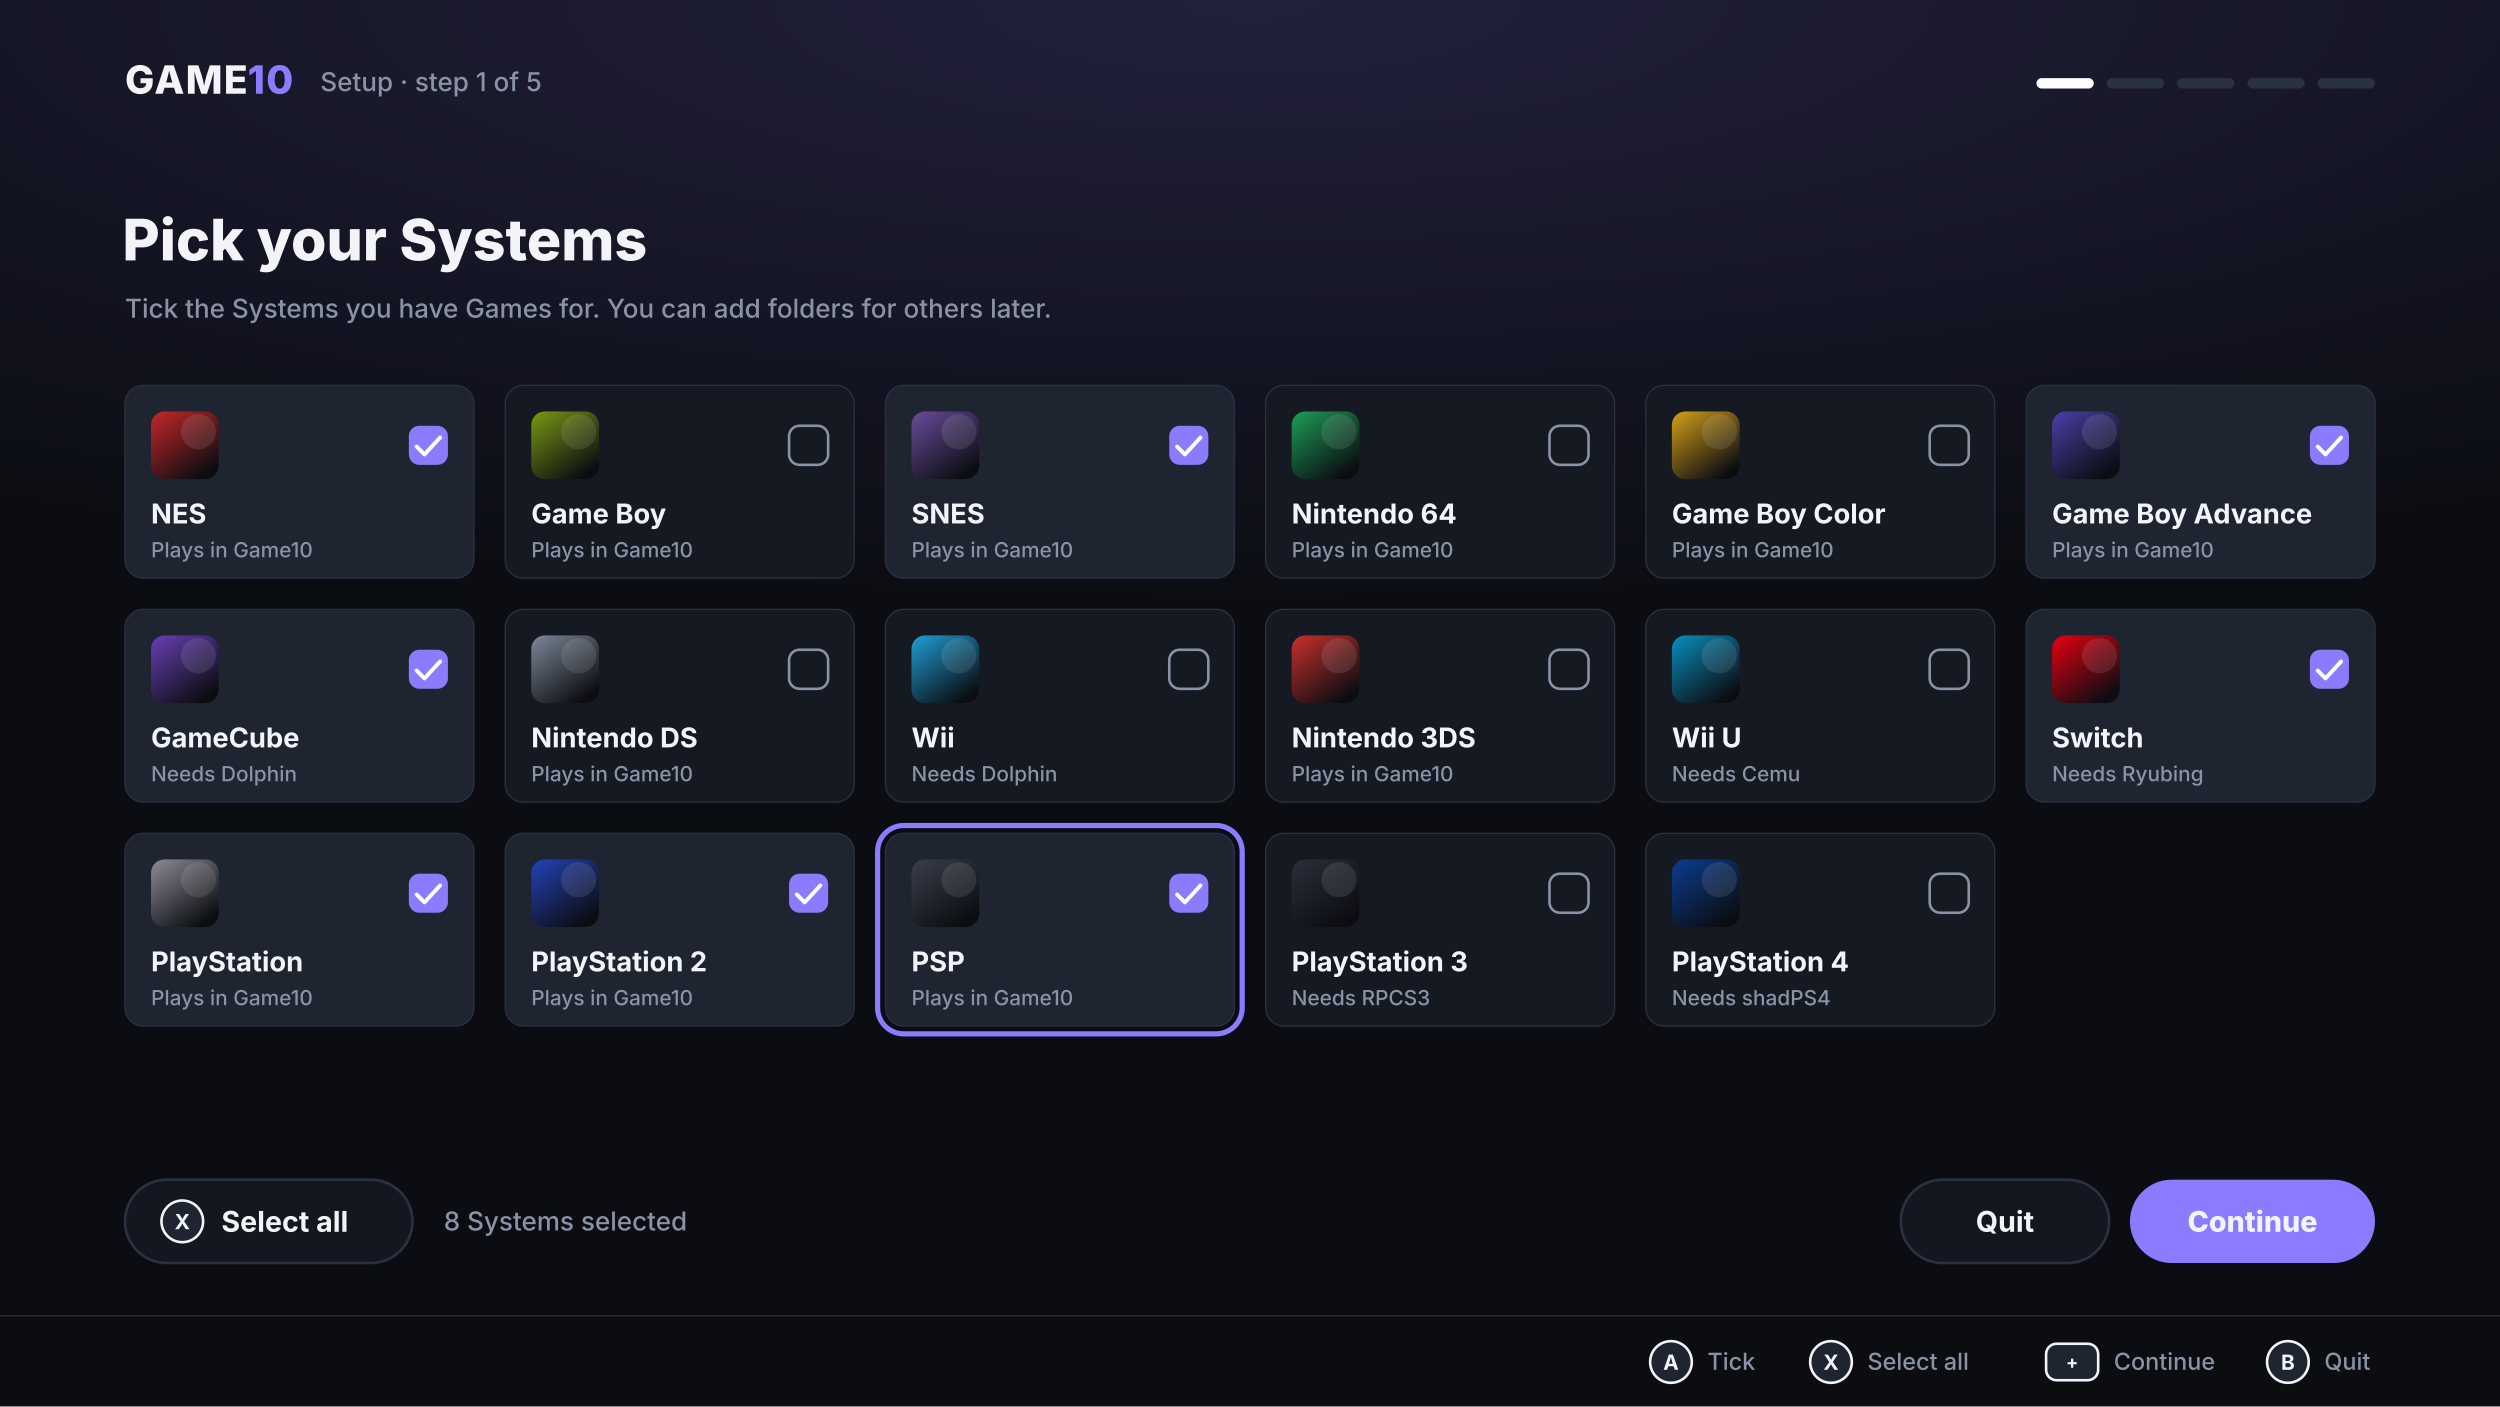
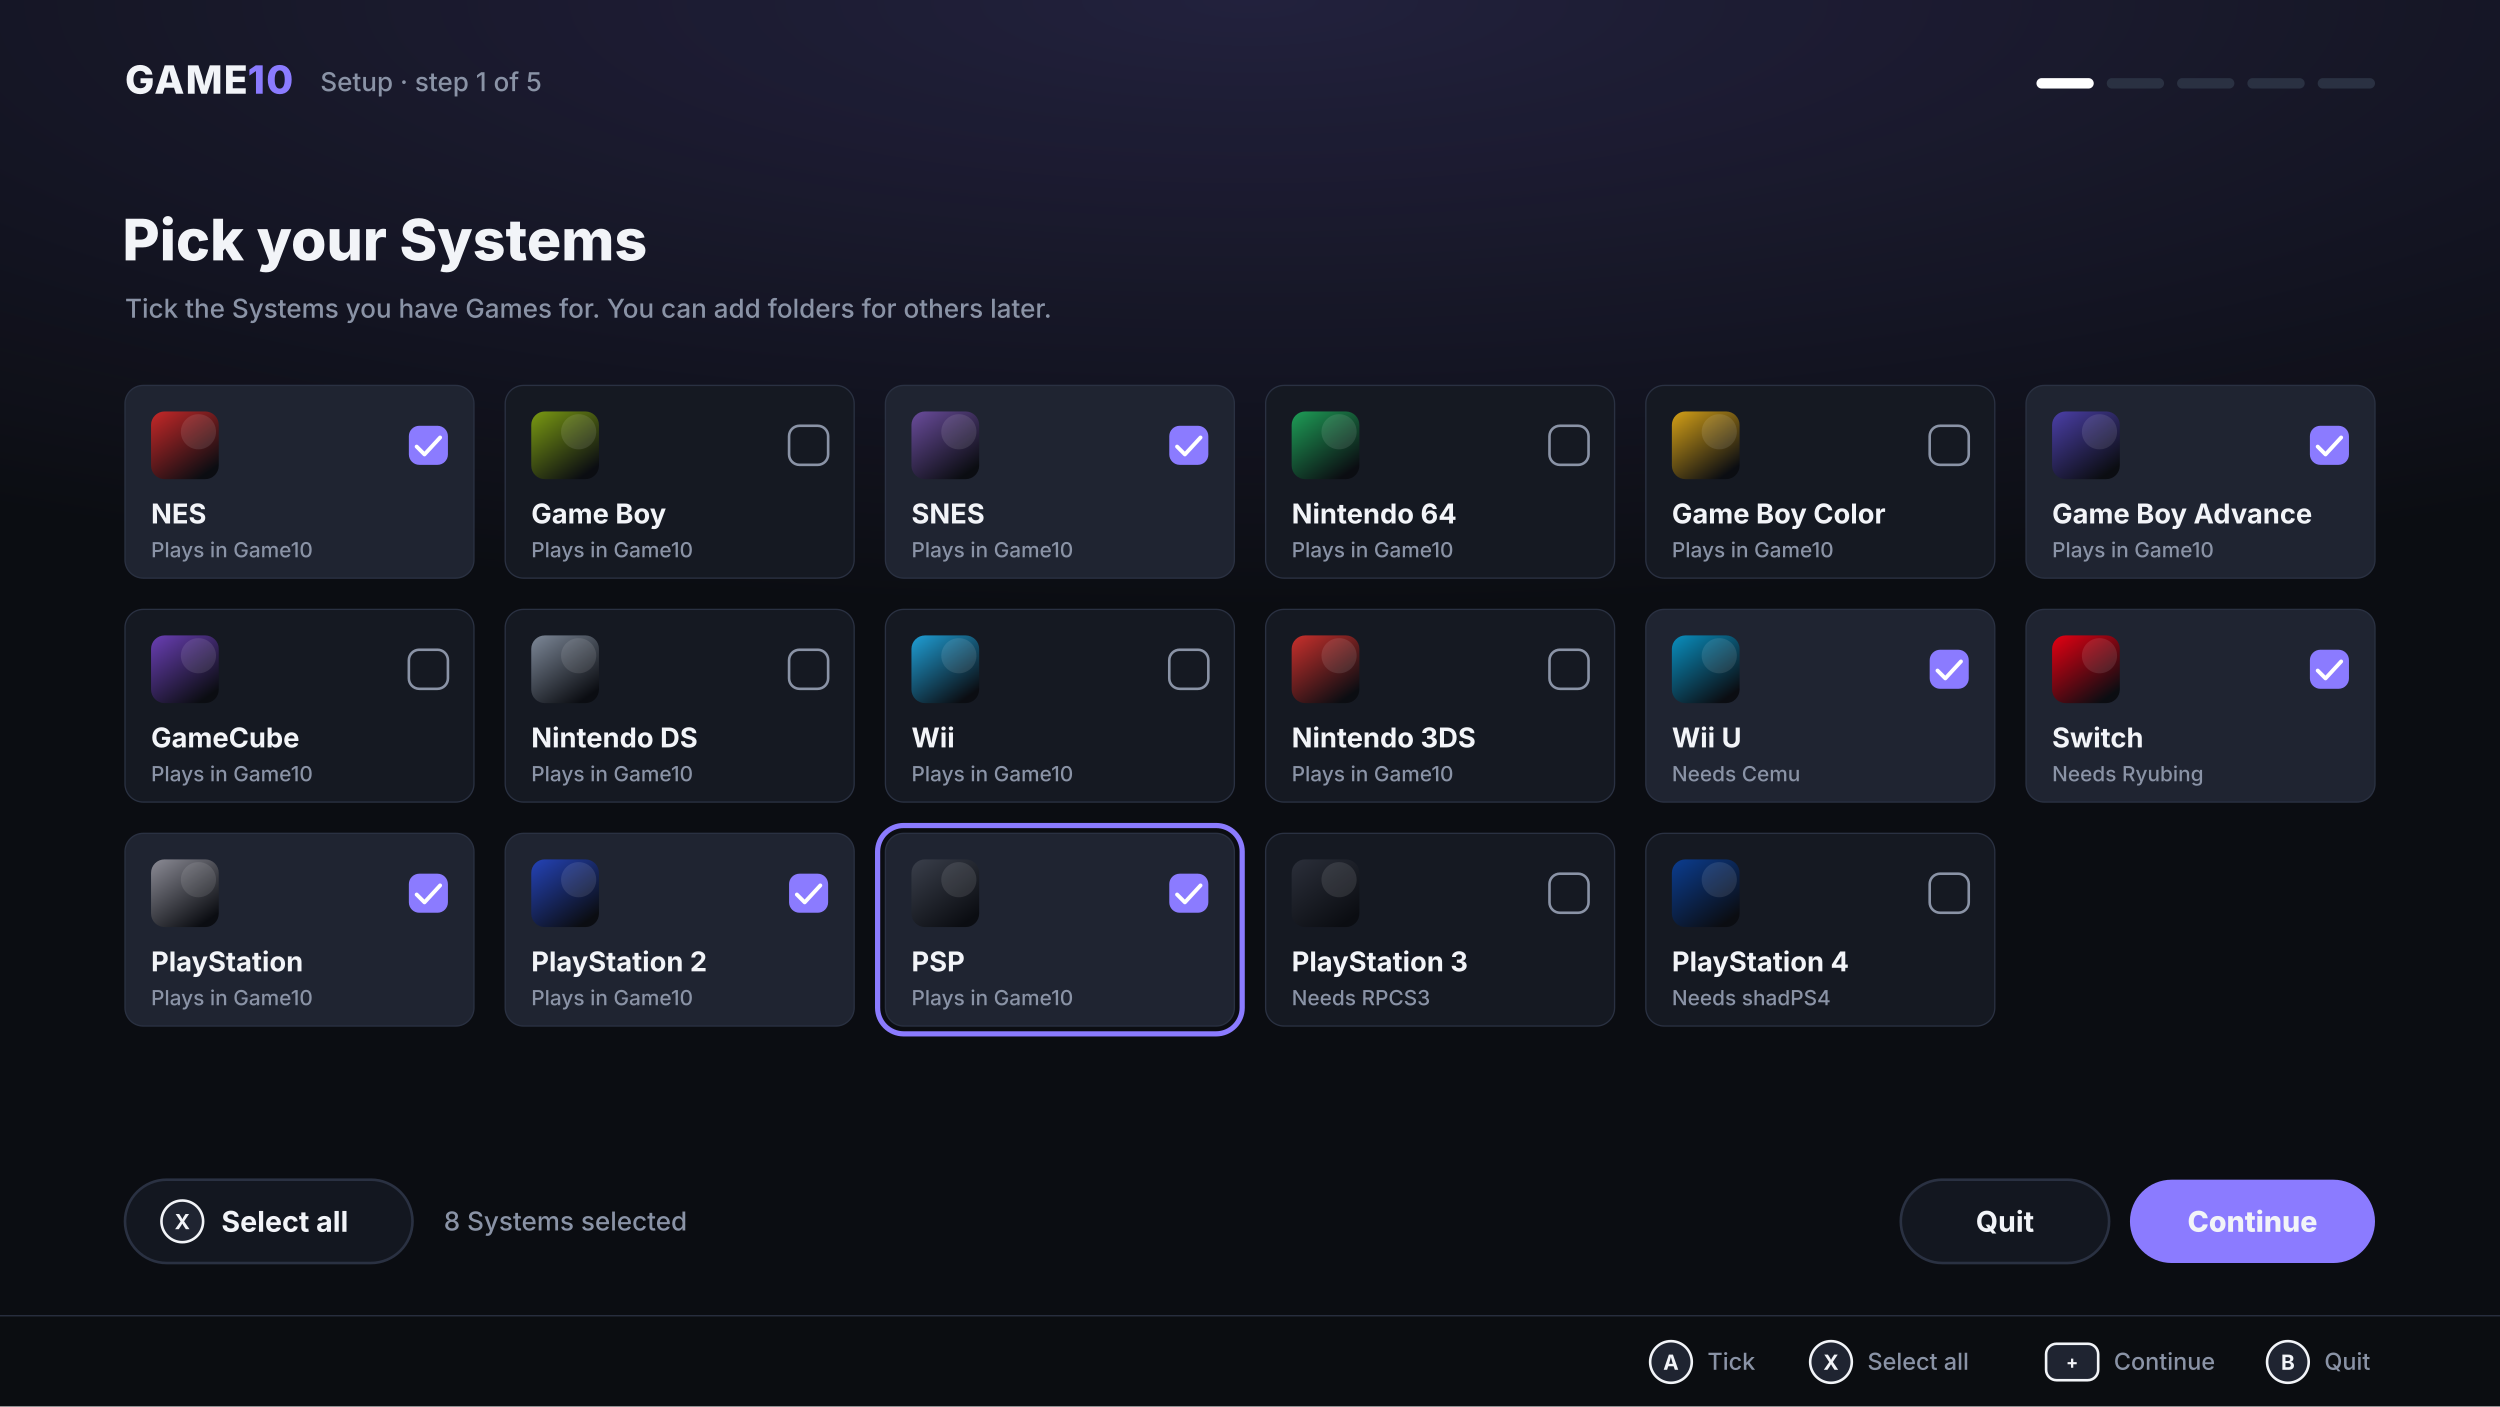
<svg xmlns="http://www.w3.org/2000/svg" width="1920" height="1080" viewBox="0 0 1920 1080">
  <defs>
    <radialGradient id="rg1" cx="0.5" cy="0" r="0.9">
      <stop offset="0" stop-color="#8B7BFF" stop-opacity="0.18" />
      <stop offset="1" stop-color="#8B7BFF" stop-opacity="0" />
    </radialGradient>
    <linearGradient id="lg2" x1="0" y1="0" x2="0.7" y2="1">
      <stop offset="0" stop-color="#C62828" stop-opacity="1" />
      <stop offset="1" stop-color="#0B0D12" stop-opacity="1" />
    </linearGradient>
    <linearGradient id="lg3" x1="0" y1="0" x2="0.7" y2="1">
      <stop offset="0" stop-color="#7A9A12" stop-opacity="1" />
      <stop offset="1" stop-color="#0B0D12" stop-opacity="1" />
    </linearGradient>
    <linearGradient id="lg4" x1="0" y1="0" x2="0.7" y2="1">
      <stop offset="0" stop-color="#6A4C9C" stop-opacity="1" />
      <stop offset="1" stop-color="#0B0D12" stop-opacity="1" />
    </linearGradient>
    <linearGradient id="lg5" x1="0" y1="0" x2="0.7" y2="1">
      <stop offset="0" stop-color="#1E9E57" stop-opacity="1" />
      <stop offset="1" stop-color="#0B0D12" stop-opacity="1" />
    </linearGradient>
    <linearGradient id="lg6" x1="0" y1="0" x2="0.7" y2="1">
      <stop offset="0" stop-color="#D4A017" stop-opacity="1" />
      <stop offset="1" stop-color="#0B0D12" stop-opacity="1" />
    </linearGradient>
    <linearGradient id="lg7" x1="0" y1="0" x2="0.7" y2="1">
      <stop offset="0" stop-color="#4B3FA8" stop-opacity="1" />
      <stop offset="1" stop-color="#0B0D12" stop-opacity="1" />
    </linearGradient>
    <linearGradient id="lg8" x1="0" y1="0" x2="0.7" y2="1">
      <stop offset="0" stop-color="#6A3FB5" stop-opacity="1" />
      <stop offset="1" stop-color="#0B0D12" stop-opacity="1" />
    </linearGradient>
    <linearGradient id="lg9" x1="0" y1="0" x2="0.7" y2="1">
      <stop offset="0" stop-color="#7D8898" stop-opacity="1" />
      <stop offset="1" stop-color="#0B0D12" stop-opacity="1" />
    </linearGradient>
    <linearGradient id="lg10" x1="0" y1="0" x2="0.7" y2="1">
      <stop offset="0" stop-color="#1F9FD6" stop-opacity="1" />
      <stop offset="1" stop-color="#0B0D12" stop-opacity="1" />
    </linearGradient>
    <linearGradient id="lg11" x1="0" y1="0" x2="0.7" y2="1">
      <stop offset="0" stop-color="#C9302C" stop-opacity="1" />
      <stop offset="1" stop-color="#0B0D12" stop-opacity="1" />
    </linearGradient>
    <linearGradient id="lg12" x1="0" y1="0" x2="0.7" y2="1">
      <stop offset="0" stop-color="#0A8FBF" stop-opacity="1" />
      <stop offset="1" stop-color="#0B0D12" stop-opacity="1" />
    </linearGradient>
    <linearGradient id="lg13" x1="0" y1="0" x2="0.7" y2="1">
      <stop offset="0" stop-color="#E60012" stop-opacity="1" />
      <stop offset="1" stop-color="#0B0D12" stop-opacity="1" />
    </linearGradient>
    <linearGradient id="lg14" x1="0" y1="0" x2="0.7" y2="1">
      <stop offset="0" stop-color="#8C8C96" stop-opacity="1" />
      <stop offset="1" stop-color="#0B0D12" stop-opacity="1" />
    </linearGradient>
    <linearGradient id="lg15" x1="0" y1="0" x2="0.7" y2="1">
      <stop offset="0" stop-color="#2443B8" stop-opacity="1" />
      <stop offset="1" stop-color="#0B0D12" stop-opacity="1" />
    </linearGradient>
    <linearGradient id="lg16" x1="0" y1="0" x2="0.7" y2="1">
      <stop offset="0" stop-color="#3A3F4B" stop-opacity="1" />
      <stop offset="1" stop-color="#0B0D12" stop-opacity="1" />
    </linearGradient>
    <linearGradient id="lg17" x1="0" y1="0" x2="0.7" y2="1">
      <stop offset="0" stop-color="#2B2F3A" stop-opacity="1" />
      <stop offset="1" stop-color="#0B0D12" stop-opacity="1" />
    </linearGradient>
    <linearGradient id="lg18" x1="0" y1="0" x2="0.7" y2="1">
      <stop offset="0" stop-color="#0B3D91" stop-opacity="1" />
      <stop offset="1" stop-color="#0B0D12" stop-opacity="1" />
    </linearGradient>
  </defs>
  <rect x="0.0" y="0.0" width="1920.0" height="1080.0" rx="0" fill="#0B0D12" fill-opacity="1" />
  <rect x="0.0" y="0.0" width="1920.0" height="520.0" rx="0" fill="url(#rg1)" fill-opacity="1" />
  <text x="96" y="72" font-family="Inter, 'Helvetica Neue', Arial, sans-serif" font-size="30" font-weight="800" fill="#F2F4F8" letter-spacing="1">GAME<tspan fill="#8B7BFF">10</tspan>
  </text>
  <text x="246.0" y="70.0" font-family="Inter, 'Helvetica Neue', Arial, sans-serif" font-size="20" font-weight="500" fill="#8A93A6" fill-opacity="1" text-anchor="start" letter-spacing="0">Setup · step 1 of 5</text>
  <rect x="1564.0" y="60.0" width="44.0" height="8.0" rx="4" fill="#FFFFFF" fill-opacity="1" />
  <rect x="1618.0" y="60.0" width="44.0" height="8.0" rx="4" fill="#2A3142" fill-opacity="1" />
  <rect x="1672.0" y="60.0" width="44.0" height="8.0" rx="4" fill="#2A3142" fill-opacity="1" />
  <rect x="1726.0" y="60.0" width="44.0" height="8.0" rx="4" fill="#2A3142" fill-opacity="1" />
  <rect x="1780.0" y="60.0" width="44.0" height="8.0" rx="4" fill="#2A3142" fill-opacity="1" />
  <text x="94.0" y="200.0" font-family="Inter, 'Helvetica Neue', Arial, sans-serif" font-size="44" font-weight="800" fill="#F2F4F8" fill-opacity="1" text-anchor="start" letter-spacing="0">Pick your Systems</text>
  <text x="96.0" y="244.0" font-family="Inter, 'Helvetica Neue', Arial, sans-serif" font-size="20" font-weight="500" fill="#8A93A6" fill-opacity="1" text-anchor="start" letter-spacing="0">Tick the Systems you have Games for. You can add folders for others later.</text>
  <rect x="96.0" y="296.0" width="268.0" height="148.0" rx="14" fill="#1F2431" fill-opacity="1" stroke="#2A3142" stroke-width="1" />
  <rect x="116.0" y="316.0" width="52.0" height="52.0" rx="10.4" fill="url(#lg2)" fill-opacity="1" />
  <circle cx="152.4" cy="331.6" r="13.5" fill="#FFFFFF" fill-opacity="0.1" />
  <rect x="314.0" y="327.0" width="30.0" height="30.0" rx="8" fill="#8B7BFF" fill-opacity="1" />
  <path d="M320.0,343 l6,6 l12,-13" fill="none" stroke="#FFFFFF" stroke-width="3" stroke-linecap="round" stroke-linejoin="round" />
  <text x="116.0" y="402.0" font-family="Inter, 'Helvetica Neue', Arial, sans-serif" font-size="21" font-weight="700" fill="#F2F4F8" fill-opacity="1" text-anchor="start" letter-spacing="0">NES</text>
  <text x="116.0" y="428.0" font-family="Inter, 'Helvetica Neue', Arial, sans-serif" font-size="16" font-weight="500" fill="#8A93A6" fill-opacity="1" text-anchor="start" letter-spacing="0">Plays in Game10</text>
  <rect x="388.0" y="296.0" width="268.0" height="148.0" rx="14" fill="#151922" fill-opacity="1" stroke="#2A3142" stroke-width="1" />
  <rect x="408.0" y="316.0" width="52.0" height="52.0" rx="10.4" fill="url(#lg3)" fill-opacity="1" />
  <circle cx="444.4" cy="331.6" r="13.5" fill="#FFFFFF" fill-opacity="0.1" />
  <rect x="606.0" y="327.0" width="30.0" height="30.0" rx="8" fill="none" fill-opacity="1" stroke="#8A93A6" stroke-width="2" />
  <text x="408.0" y="402.0" font-family="Inter, 'Helvetica Neue', Arial, sans-serif" font-size="21" font-weight="700" fill="#F2F4F8" fill-opacity="1" text-anchor="start" letter-spacing="0">Game Boy</text>
  <text x="408.0" y="428.0" font-family="Inter, 'Helvetica Neue', Arial, sans-serif" font-size="16" font-weight="500" fill="#8A93A6" fill-opacity="1" text-anchor="start" letter-spacing="0">Plays in Game10</text>
  <rect x="680.0" y="296.0" width="268.0" height="148.0" rx="14" fill="#1F2431" fill-opacity="1" stroke="#2A3142" stroke-width="1" />
  <rect x="700.0" y="316.0" width="52.0" height="52.0" rx="10.4" fill="url(#lg4)" fill-opacity="1" />
  <circle cx="736.4" cy="331.6" r="13.5" fill="#FFFFFF" fill-opacity="0.1" />
  <rect x="898.0" y="327.0" width="30.0" height="30.0" rx="8" fill="#8B7BFF" fill-opacity="1" />
  <path d="M904.0,343 l6,6 l12,-13" fill="none" stroke="#FFFFFF" stroke-width="3" stroke-linecap="round" stroke-linejoin="round" />
  <text x="700.0" y="402.0" font-family="Inter, 'Helvetica Neue', Arial, sans-serif" font-size="21" font-weight="700" fill="#F2F4F8" fill-opacity="1" text-anchor="start" letter-spacing="0">SNES</text>
  <text x="700.0" y="428.0" font-family="Inter, 'Helvetica Neue', Arial, sans-serif" font-size="16" font-weight="500" fill="#8A93A6" fill-opacity="1" text-anchor="start" letter-spacing="0">Plays in Game10</text>
  <rect x="972.0" y="296.0" width="268.0" height="148.0" rx="14" fill="#151922" fill-opacity="1" stroke="#2A3142" stroke-width="1" />
  <rect x="992.0" y="316.0" width="52.0" height="52.0" rx="10.4" fill="url(#lg5)" fill-opacity="1" />
  <circle cx="1028.4" cy="331.6" r="13.5" fill="#FFFFFF" fill-opacity="0.1" />
  <rect x="1190.0" y="327.0" width="30.0" height="30.0" rx="8" fill="none" fill-opacity="1" stroke="#8A93A6" stroke-width="2" />
  <text x="992.0" y="402.0" font-family="Inter, 'Helvetica Neue', Arial, sans-serif" font-size="21" font-weight="700" fill="#F2F4F8" fill-opacity="1" text-anchor="start" letter-spacing="0">Nintendo 64</text>
  <text x="992.0" y="428.0" font-family="Inter, 'Helvetica Neue', Arial, sans-serif" font-size="16" font-weight="500" fill="#8A93A6" fill-opacity="1" text-anchor="start" letter-spacing="0">Plays in Game10</text>
  <rect x="1264.0" y="296.0" width="268.0" height="148.0" rx="14" fill="#151922" fill-opacity="1" stroke="#2A3142" stroke-width="1" />
  <rect x="1284.0" y="316.0" width="52.0" height="52.0" rx="10.4" fill="url(#lg6)" fill-opacity="1" />
  <circle cx="1320.4" cy="331.6" r="13.5" fill="#FFFFFF" fill-opacity="0.1" />
  <rect x="1482.0" y="327.0" width="30.0" height="30.0" rx="8" fill="none" fill-opacity="1" stroke="#8A93A6" stroke-width="2" />
  <text x="1284.0" y="402.0" font-family="Inter, 'Helvetica Neue', Arial, sans-serif" font-size="21" font-weight="700" fill="#F2F4F8" fill-opacity="1" text-anchor="start" letter-spacing="0">Game Boy Color</text>
  <text x="1284.0" y="428.0" font-family="Inter, 'Helvetica Neue', Arial, sans-serif" font-size="16" font-weight="500" fill="#8A93A6" fill-opacity="1" text-anchor="start" letter-spacing="0">Plays in Game10</text>
  <rect x="1556.0" y="296.0" width="268.0" height="148.0" rx="14" fill="#1F2431" fill-opacity="1" stroke="#2A3142" stroke-width="1" />
  <rect x="1576.0" y="316.0" width="52.0" height="52.0" rx="10.4" fill="url(#lg7)" fill-opacity="1" />
  <circle cx="1612.4" cy="331.6" r="13.5" fill="#FFFFFF" fill-opacity="0.1" />
  <rect x="1774.0" y="327.0" width="30.0" height="30.0" rx="8" fill="#8B7BFF" fill-opacity="1" />
  <path d="M1780.0,343 l6,6 l12,-13" fill="none" stroke="#FFFFFF" stroke-width="3" stroke-linecap="round" stroke-linejoin="round" />
  <text x="1576.0" y="402.0" font-family="Inter, 'Helvetica Neue', Arial, sans-serif" font-size="21" font-weight="700" fill="#F2F4F8" fill-opacity="1" text-anchor="start" letter-spacing="0">Game Boy Advance</text>
  <text x="1576.0" y="428.0" font-family="Inter, 'Helvetica Neue', Arial, sans-serif" font-size="16" font-weight="500" fill="#8A93A6" fill-opacity="1" text-anchor="start" letter-spacing="0">Plays in Game10</text>
-   <rect x="96.0" y="468.0" width="268.0" height="148.0" rx="14" fill="#1F2431" fill-opacity="1" stroke="#2A3142" stroke-width="1" />
+   <rect x="96.0" y="468.0" width="268.0" height="148.0" rx="14" fill="#151922" fill-opacity="1" stroke="#2A3142" stroke-width="1" />
  <rect x="116.0" y="488.0" width="52.0" height="52.0" rx="10.4" fill="url(#lg8)" fill-opacity="1" />
  <circle cx="152.4" cy="503.6" r="13.5" fill="#FFFFFF" fill-opacity="0.1" />
-   <rect x="314.0" y="499.0" width="30.0" height="30.0" rx="8" fill="#8B7BFF" fill-opacity="1" />
-   <path d="M320.0,515 l6,6 l12,-13" fill="none" stroke="#FFFFFF" stroke-width="3" stroke-linecap="round" stroke-linejoin="round" />
+   <rect x="314.0" y="499.0" width="30.0" height="30.0" rx="8" fill="none" fill-opacity="1" stroke="#8A93A6" stroke-width="2" />
  <text x="116.0" y="574.0" font-family="Inter, 'Helvetica Neue', Arial, sans-serif" font-size="21" font-weight="700" fill="#F2F4F8" fill-opacity="1" text-anchor="start" letter-spacing="0">GameCube</text>
-   <text x="116.0" y="600.0" font-family="Inter, 'Helvetica Neue', Arial, sans-serif" font-size="16" font-weight="500" fill="#8A93A6" fill-opacity="1" text-anchor="start" letter-spacing="0">Needs Dolphin</text>
+   <text x="116.0" y="600.0" font-family="Inter, 'Helvetica Neue', Arial, sans-serif" font-size="16" font-weight="500" fill="#8A93A6" fill-opacity="1" text-anchor="start" letter-spacing="0">Plays in Game10</text>
  <rect x="388.0" y="468.0" width="268.0" height="148.0" rx="14" fill="#151922" fill-opacity="1" stroke="#2A3142" stroke-width="1" />
  <rect x="408.0" y="488.0" width="52.0" height="52.0" rx="10.4" fill="url(#lg9)" fill-opacity="1" />
  <circle cx="444.4" cy="503.6" r="13.5" fill="#FFFFFF" fill-opacity="0.1" />
  <rect x="606.0" y="499.0" width="30.0" height="30.0" rx="8" fill="none" fill-opacity="1" stroke="#8A93A6" stroke-width="2" />
  <text x="408.0" y="574.0" font-family="Inter, 'Helvetica Neue', Arial, sans-serif" font-size="21" font-weight="700" fill="#F2F4F8" fill-opacity="1" text-anchor="start" letter-spacing="0">Nintendo DS</text>
  <text x="408.0" y="600.0" font-family="Inter, 'Helvetica Neue', Arial, sans-serif" font-size="16" font-weight="500" fill="#8A93A6" fill-opacity="1" text-anchor="start" letter-spacing="0">Plays in Game10</text>
  <rect x="680.0" y="468.0" width="268.0" height="148.0" rx="14" fill="#151922" fill-opacity="1" stroke="#2A3142" stroke-width="1" />
  <rect x="700.0" y="488.0" width="52.0" height="52.0" rx="10.4" fill="url(#lg10)" fill-opacity="1" />
  <circle cx="736.4" cy="503.6" r="13.5" fill="#FFFFFF" fill-opacity="0.1" />
  <rect x="898.0" y="499.0" width="30.0" height="30.0" rx="8" fill="none" fill-opacity="1" stroke="#8A93A6" stroke-width="2" />
  <text x="700.0" y="574.0" font-family="Inter, 'Helvetica Neue', Arial, sans-serif" font-size="21" font-weight="700" fill="#F2F4F8" fill-opacity="1" text-anchor="start" letter-spacing="0">Wii</text>
-   <text x="700.0" y="600.0" font-family="Inter, 'Helvetica Neue', Arial, sans-serif" font-size="16" font-weight="500" fill="#8A93A6" fill-opacity="1" text-anchor="start" letter-spacing="0">Needs Dolphin</text>
+   <text x="700.0" y="600.0" font-family="Inter, 'Helvetica Neue', Arial, sans-serif" font-size="16" font-weight="500" fill="#8A93A6" fill-opacity="1" text-anchor="start" letter-spacing="0">Plays in Game10</text>
  <rect x="972.0" y="468.0" width="268.0" height="148.0" rx="14" fill="#151922" fill-opacity="1" stroke="#2A3142" stroke-width="1" />
  <rect x="992.0" y="488.0" width="52.0" height="52.0" rx="10.4" fill="url(#lg11)" fill-opacity="1" />
  <circle cx="1028.4" cy="503.6" r="13.5" fill="#FFFFFF" fill-opacity="0.1" />
  <rect x="1190.0" y="499.0" width="30.0" height="30.0" rx="8" fill="none" fill-opacity="1" stroke="#8A93A6" stroke-width="2" />
  <text x="992.0" y="574.0" font-family="Inter, 'Helvetica Neue', Arial, sans-serif" font-size="21" font-weight="700" fill="#F2F4F8" fill-opacity="1" text-anchor="start" letter-spacing="0">Nintendo 3DS</text>
  <text x="992.0" y="600.0" font-family="Inter, 'Helvetica Neue', Arial, sans-serif" font-size="16" font-weight="500" fill="#8A93A6" fill-opacity="1" text-anchor="start" letter-spacing="0">Plays in Game10</text>
-   <rect x="1264.0" y="468.0" width="268.0" height="148.0" rx="14" fill="#151922" fill-opacity="1" stroke="#2A3142" stroke-width="1" />
+   <rect x="1264.0" y="468.0" width="268.0" height="148.0" rx="14" fill="#1F2431" fill-opacity="1" stroke="#2A3142" stroke-width="1" />
  <rect x="1284.0" y="488.0" width="52.0" height="52.0" rx="10.4" fill="url(#lg12)" fill-opacity="1" />
  <circle cx="1320.4" cy="503.6" r="13.5" fill="#FFFFFF" fill-opacity="0.1" />
-   <rect x="1482.0" y="499.0" width="30.0" height="30.0" rx="8" fill="none" fill-opacity="1" stroke="#8A93A6" stroke-width="2" />
+   <rect x="1482.0" y="499.0" width="30.0" height="30.0" rx="8" fill="#8B7BFF" fill-opacity="1" />
+   <path d="M1488.0,515 l6,6 l12,-13" fill="none" stroke="#FFFFFF" stroke-width="3" stroke-linecap="round" stroke-linejoin="round" />
  <text x="1284.0" y="574.0" font-family="Inter, 'Helvetica Neue', Arial, sans-serif" font-size="21" font-weight="700" fill="#F2F4F8" fill-opacity="1" text-anchor="start" letter-spacing="0">Wii U</text>
  <text x="1284.0" y="600.0" font-family="Inter, 'Helvetica Neue', Arial, sans-serif" font-size="16" font-weight="500" fill="#8A93A6" fill-opacity="1" text-anchor="start" letter-spacing="0">Needs Cemu</text>
  <rect x="1556.0" y="468.0" width="268.0" height="148.0" rx="14" fill="#1F2431" fill-opacity="1" stroke="#2A3142" stroke-width="1" />
  <rect x="1576.0" y="488.0" width="52.0" height="52.0" rx="10.4" fill="url(#lg13)" fill-opacity="1" />
  <circle cx="1612.4" cy="503.6" r="13.5" fill="#FFFFFF" fill-opacity="0.1" />
  <rect x="1774.0" y="499.0" width="30.0" height="30.0" rx="8" fill="#8B7BFF" fill-opacity="1" />
  <path d="M1780.0,515 l6,6 l12,-13" fill="none" stroke="#FFFFFF" stroke-width="3" stroke-linecap="round" stroke-linejoin="round" />
  <text x="1576.0" y="574.0" font-family="Inter, 'Helvetica Neue', Arial, sans-serif" font-size="21" font-weight="700" fill="#F2F4F8" fill-opacity="1" text-anchor="start" letter-spacing="0">Switch</text>
  <text x="1576.0" y="600.0" font-family="Inter, 'Helvetica Neue', Arial, sans-serif" font-size="16" font-weight="500" fill="#8A93A6" fill-opacity="1" text-anchor="start" letter-spacing="0">Needs Ryubing</text>
  <rect x="96.0" y="640.0" width="268.0" height="148.0" rx="14" fill="#1F2431" fill-opacity="1" stroke="#2A3142" stroke-width="1" />
  <rect x="116.0" y="660.0" width="52.0" height="52.0" rx="10.4" fill="url(#lg14)" fill-opacity="1" />
  <circle cx="152.4" cy="675.6" r="13.5" fill="#FFFFFF" fill-opacity="0.1" />
  <rect x="314.0" y="671.0" width="30.0" height="30.0" rx="8" fill="#8B7BFF" fill-opacity="1" />
  <path d="M320.0,687 l6,6 l12,-13" fill="none" stroke="#FFFFFF" stroke-width="3" stroke-linecap="round" stroke-linejoin="round" />
  <text x="116.0" y="746.0" font-family="Inter, 'Helvetica Neue', Arial, sans-serif" font-size="21" font-weight="700" fill="#F2F4F8" fill-opacity="1" text-anchor="start" letter-spacing="0">PlayStation</text>
  <text x="116.0" y="772.0" font-family="Inter, 'Helvetica Neue', Arial, sans-serif" font-size="16" font-weight="500" fill="#8A93A6" fill-opacity="1" text-anchor="start" letter-spacing="0">Plays in Game10</text>
  <rect x="388.0" y="640.0" width="268.0" height="148.0" rx="14" fill="#1F2431" fill-opacity="1" stroke="#2A3142" stroke-width="1" />
  <rect x="408.0" y="660.0" width="52.0" height="52.0" rx="10.4" fill="url(#lg15)" fill-opacity="1" />
  <circle cx="444.4" cy="675.6" r="13.5" fill="#FFFFFF" fill-opacity="0.1" />
  <rect x="606.0" y="671.0" width="30.0" height="30.0" rx="8" fill="#8B7BFF" fill-opacity="1" />
  <path d="M612.0,687 l6,6 l12,-13" fill="none" stroke="#FFFFFF" stroke-width="3" stroke-linecap="round" stroke-linejoin="round" />
  <text x="408.0" y="746.0" font-family="Inter, 'Helvetica Neue', Arial, sans-serif" font-size="21" font-weight="700" fill="#F2F4F8" fill-opacity="1" text-anchor="start" letter-spacing="0">PlayStation 2</text>
  <text x="408.0" y="772.0" font-family="Inter, 'Helvetica Neue', Arial, sans-serif" font-size="16" font-weight="500" fill="#8A93A6" fill-opacity="1" text-anchor="start" letter-spacing="0">Plays in Game10</text>
  <rect x="674.0" y="634.0" width="280.0" height="160.0" rx="20" fill="none" fill-opacity="1" stroke="#8B7BFF" stroke-width="4" />
  <rect x="680.0" y="640.0" width="268.0" height="148.0" rx="14" fill="#1F2431" fill-opacity="1" stroke="#2A3142" stroke-width="1" />
  <rect x="700.0" y="660.0" width="52.0" height="52.0" rx="10.4" fill="url(#lg16)" fill-opacity="1" />
  <circle cx="736.4" cy="675.6" r="13.5" fill="#FFFFFF" fill-opacity="0.1" />
  <rect x="898.0" y="671.0" width="30.0" height="30.0" rx="8" fill="#8B7BFF" fill-opacity="1" />
  <path d="M904.0,687 l6,6 l12,-13" fill="none" stroke="#FFFFFF" stroke-width="3" stroke-linecap="round" stroke-linejoin="round" />
  <text x="700.0" y="746.0" font-family="Inter, 'Helvetica Neue', Arial, sans-serif" font-size="21" font-weight="700" fill="#F2F4F8" fill-opacity="1" text-anchor="start" letter-spacing="0">PSP</text>
  <text x="700.0" y="772.0" font-family="Inter, 'Helvetica Neue', Arial, sans-serif" font-size="16" font-weight="500" fill="#8A93A6" fill-opacity="1" text-anchor="start" letter-spacing="0">Plays in Game10</text>
  <rect x="972.0" y="640.0" width="268.0" height="148.0" rx="14" fill="#151922" fill-opacity="1" stroke="#2A3142" stroke-width="1" />
  <rect x="992.0" y="660.0" width="52.0" height="52.0" rx="10.4" fill="url(#lg17)" fill-opacity="1" />
  <circle cx="1028.4" cy="675.6" r="13.5" fill="#FFFFFF" fill-opacity="0.1" />
  <rect x="1190.0" y="671.0" width="30.0" height="30.0" rx="8" fill="none" fill-opacity="1" stroke="#8A93A6" stroke-width="2" />
  <text x="992.0" y="746.0" font-family="Inter, 'Helvetica Neue', Arial, sans-serif" font-size="21" font-weight="700" fill="#F2F4F8" fill-opacity="1" text-anchor="start" letter-spacing="0">PlayStation 3</text>
  <text x="992.0" y="772.0" font-family="Inter, 'Helvetica Neue', Arial, sans-serif" font-size="16" font-weight="500" fill="#8A93A6" fill-opacity="1" text-anchor="start" letter-spacing="0">Needs RPCS3</text>
  <rect x="1264.0" y="640.0" width="268.0" height="148.0" rx="14" fill="#151922" fill-opacity="1" stroke="#2A3142" stroke-width="1" />
  <rect x="1284.0" y="660.0" width="52.0" height="52.0" rx="10.4" fill="url(#lg18)" fill-opacity="1" />
  <circle cx="1320.4" cy="675.6" r="13.5" fill="#FFFFFF" fill-opacity="0.1" />
  <rect x="1482.0" y="671.0" width="30.0" height="30.0" rx="8" fill="none" fill-opacity="1" stroke="#8A93A6" stroke-width="2" />
  <text x="1284.0" y="746.0" font-family="Inter, 'Helvetica Neue', Arial, sans-serif" font-size="21" font-weight="700" fill="#F2F4F8" fill-opacity="1" text-anchor="start" letter-spacing="0">PlayStation 4</text>
  <text x="1284.0" y="772.0" font-family="Inter, 'Helvetica Neue', Arial, sans-serif" font-size="16" font-weight="500" fill="#8A93A6" fill-opacity="1" text-anchor="start" letter-spacing="0">Needs shadPS4</text>
  <rect x="96.0" y="906.0" width="220.8" height="64.0" rx="32" fill="#151922" fill-opacity="0.85" stroke="#2A3142" stroke-width="2" />
  <circle cx="140.0" cy="938.0" r="16.0" fill="#1F2431" fill-opacity="1" stroke="#F2F4F8" stroke-width="2" />
  <text x="140.0" y="944.0" font-family="Inter, 'Helvetica Neue', Arial, sans-serif" font-size="16" font-weight="700" fill="#F2F4F8" fill-opacity="1" text-anchor="middle" letter-spacing="0">X</text>
  <text x="170.0" y="946.0" font-family="Inter, 'Helvetica Neue', Arial, sans-serif" font-size="22" font-weight="700" fill="#F2F4F8" fill-opacity="1" text-anchor="start" letter-spacing="0">Select all</text>
  <text x="340.8" y="945.0" font-family="Inter, 'Helvetica Neue', Arial, sans-serif" font-size="20" font-weight="500" fill="#8A93A6" fill-opacity="1" text-anchor="start" letter-spacing="0">8 Systems selected</text>
  <rect x="1635.8" y="906.0" width="188.2" height="64.0" rx="32" fill="#8B7BFF" fill-opacity="1" />
  <text x="1729.9" y="946.0" font-family="Inter, 'Helvetica Neue', Arial, sans-serif" font-size="22" font-weight="800" fill="#F2F4F8" fill-opacity="1" text-anchor="middle" letter-spacing="0">Continue</text>
  <rect x="1459.8" y="906.0" width="160.0" height="64.0" rx="32" fill="#151922" fill-opacity="0.85" stroke="#2A3142" stroke-width="2" />
  <text x="1539.8" y="946.0" font-family="Inter, 'Helvetica Neue', Arial, sans-serif" font-size="22" font-weight="700" fill="#F2F4F8" fill-opacity="1" text-anchor="middle" letter-spacing="0">Quit</text>
  <rect x="0.0" y="1010.0" width="1920.0" height="70.0" rx="0" fill="#0B0D12" fill-opacity="0.92" />
  <rect x="0.0" y="1010.0" width="1920.0" height="1.0" rx="0" fill="#2A3142" fill-opacity="1" />
  <text x="1785.1" y="1052.0" font-family="Inter, 'Helvetica Neue', Arial, sans-serif" font-size="18" font-weight="500" fill="#8A93A6" fill-opacity="1" text-anchor="start" letter-spacing="0">Quit</text>
  <circle cx="1757.1" cy="1046.0" r="16.0" fill="#1F2431" fill-opacity="1" stroke="#F2F4F8" stroke-width="2" />
  <text x="1757.1" y="1052.0" font-family="Inter, 'Helvetica Neue', Arial, sans-serif" font-size="16" font-weight="700" fill="#F2F4F8" fill-opacity="1" text-anchor="middle" letter-spacing="0">B</text>
  <text x="1623.4" y="1052.0" font-family="Inter, 'Helvetica Neue', Arial, sans-serif" font-size="18" font-weight="500" fill="#8A93A6" fill-opacity="1" text-anchor="start" letter-spacing="0">Continue</text>
  <rect x="1571.4" y="1032.0" width="40.0" height="28.0" rx="8" fill="#1F2431" fill-opacity="1" stroke="#F2F4F8" stroke-width="2" />
  <text x="1591.4" y="1051.0" font-family="Inter, 'Helvetica Neue', Arial, sans-serif" font-size="14" font-weight="700" fill="#F2F4F8" fill-opacity="1" text-anchor="middle" letter-spacing="0">+</text>
  <text x="1434.2" y="1052.0" font-family="Inter, 'Helvetica Neue', Arial, sans-serif" font-size="18" font-weight="500" fill="#8A93A6" fill-opacity="1" text-anchor="start" letter-spacing="0">Select all</text>
  <circle cx="1406.2" cy="1046.0" r="16.0" fill="#1F2431" fill-opacity="1" stroke="#F2F4F8" stroke-width="2" />
  <text x="1406.2" y="1052.0" font-family="Inter, 'Helvetica Neue', Arial, sans-serif" font-size="16" font-weight="700" fill="#F2F4F8" fill-opacity="1" text-anchor="middle" letter-spacing="0">X</text>
  <text x="1311.3" y="1052.0" font-family="Inter, 'Helvetica Neue', Arial, sans-serif" font-size="18" font-weight="500" fill="#8A93A6" fill-opacity="1" text-anchor="start" letter-spacing="0">Tick</text>
  <circle cx="1283.3" cy="1046.0" r="16.0" fill="#1F2431" fill-opacity="1" stroke="#F2F4F8" stroke-width="2" />
  <text x="1283.3" y="1052.0" font-family="Inter, 'Helvetica Neue', Arial, sans-serif" font-size="16" font-weight="700" fill="#F2F4F8" fill-opacity="1" text-anchor="middle" letter-spacing="0">A</text>
</svg>
